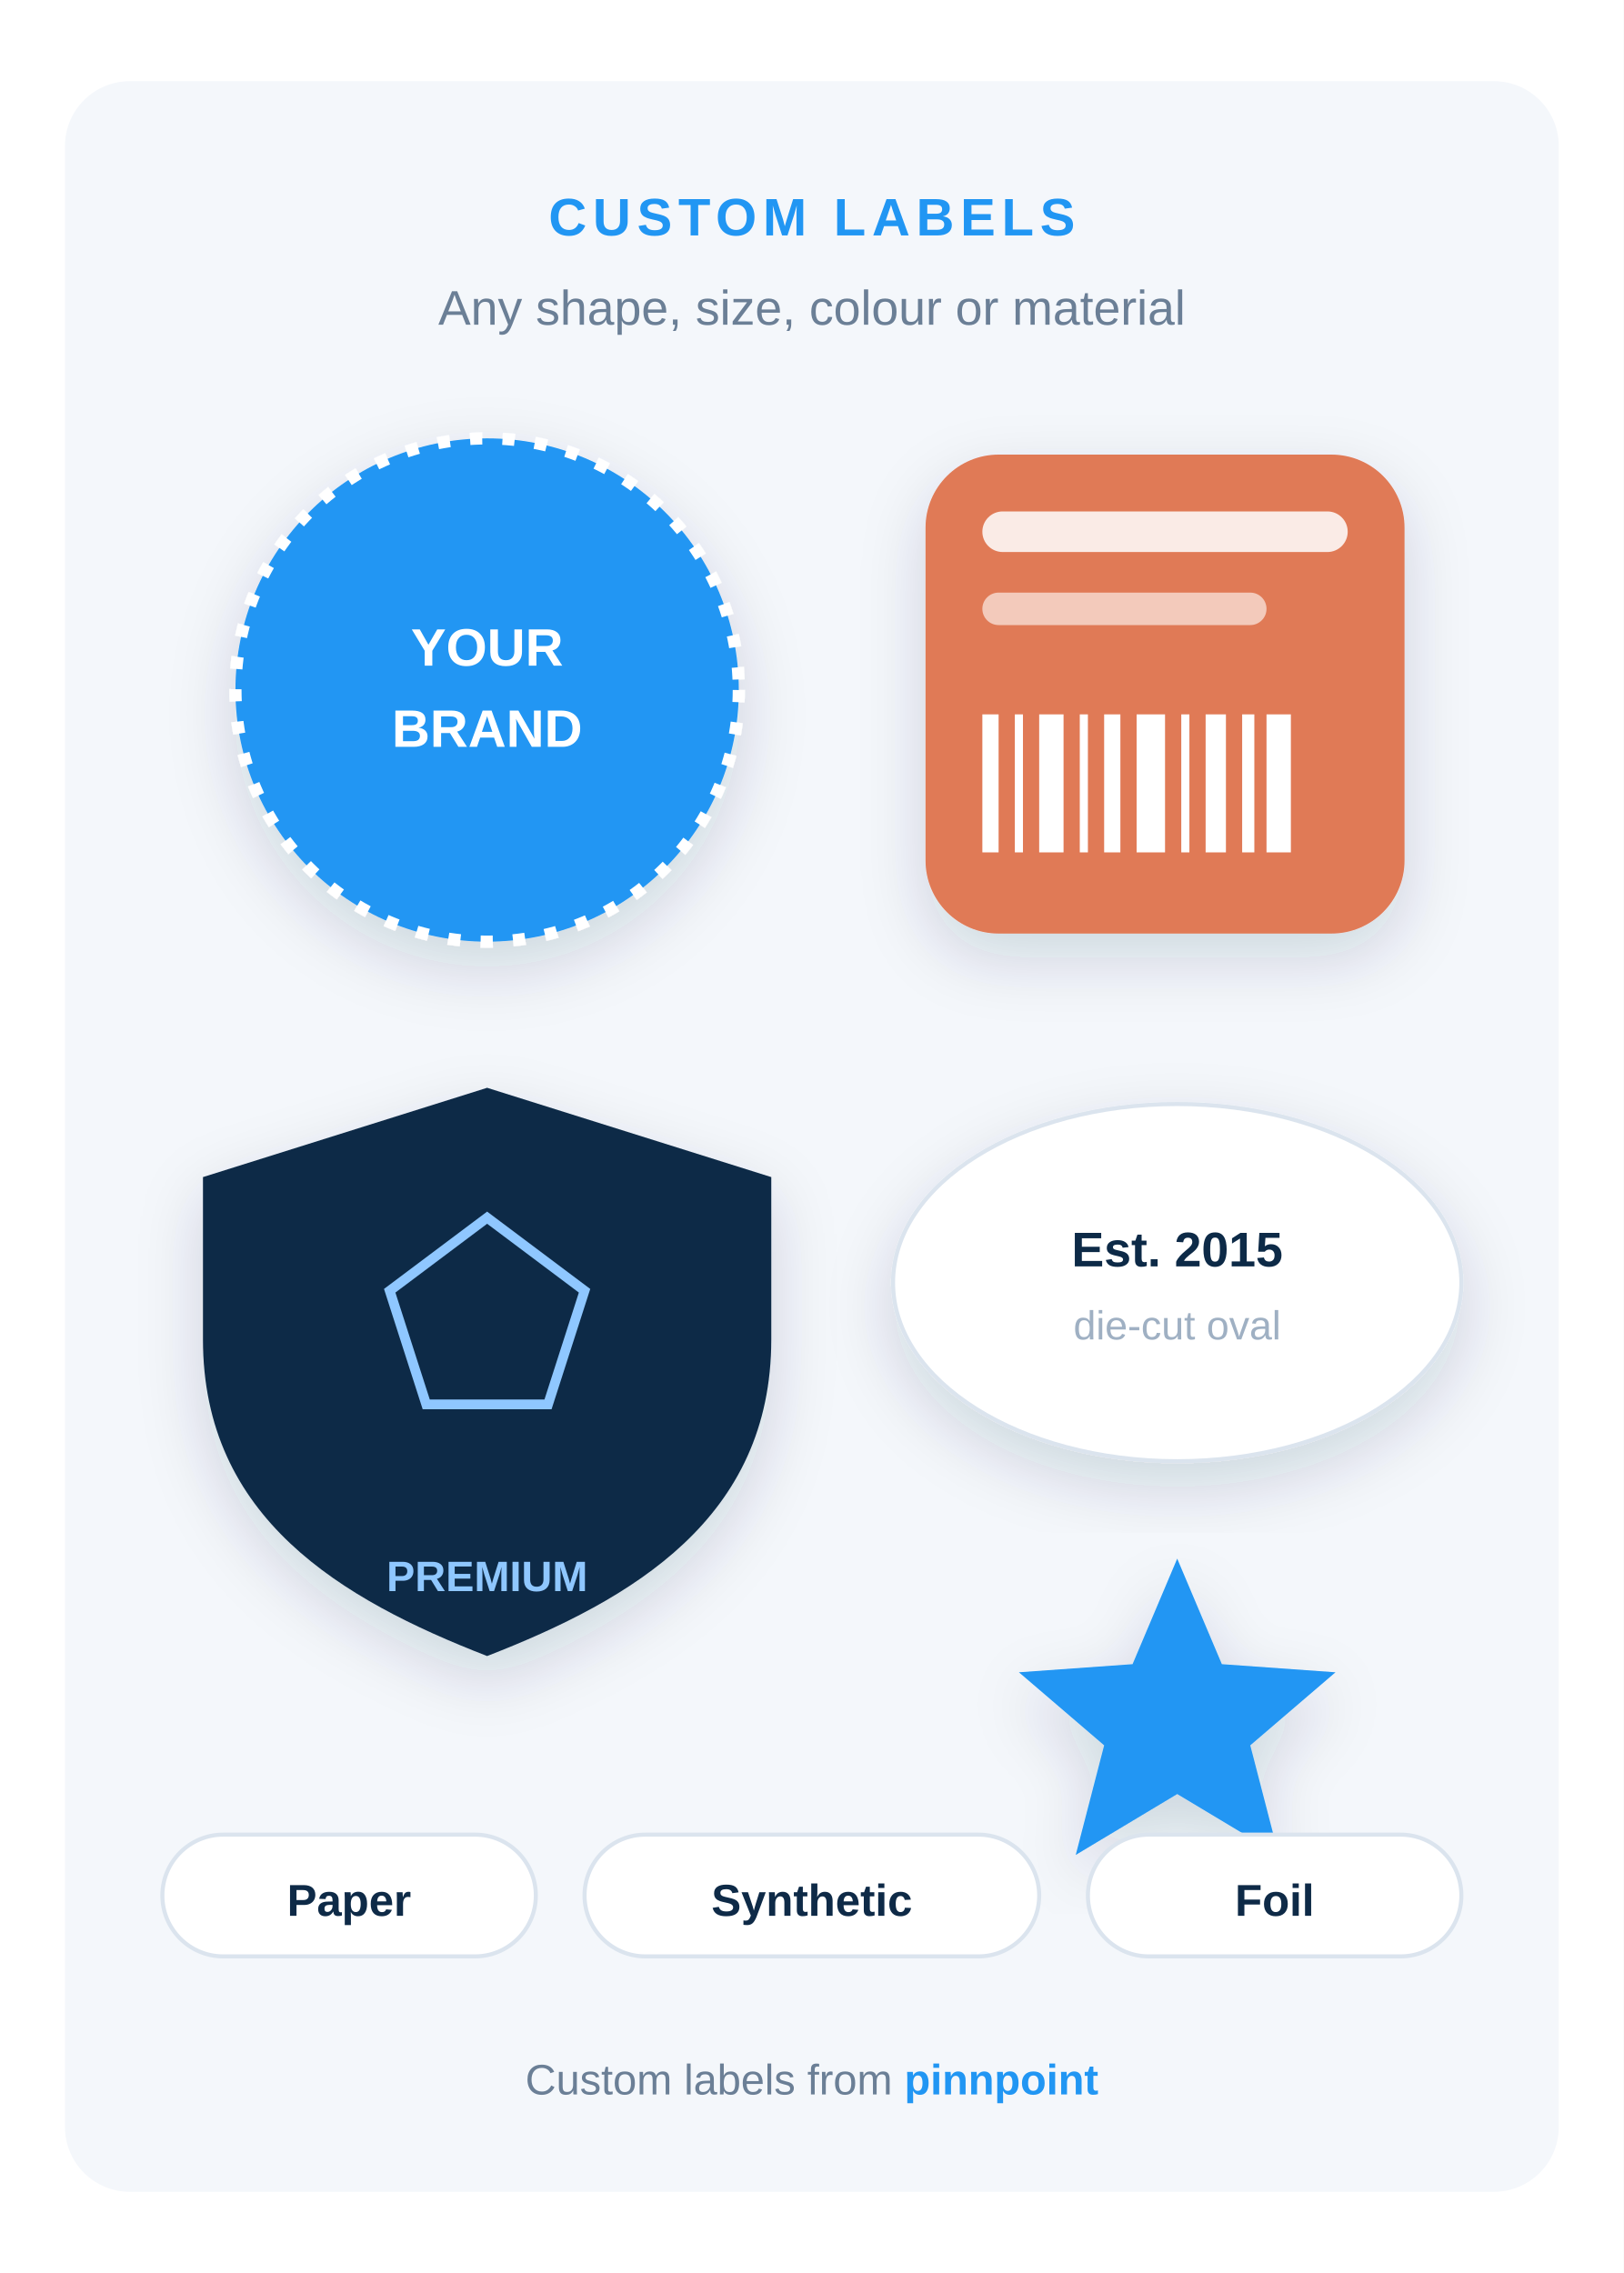
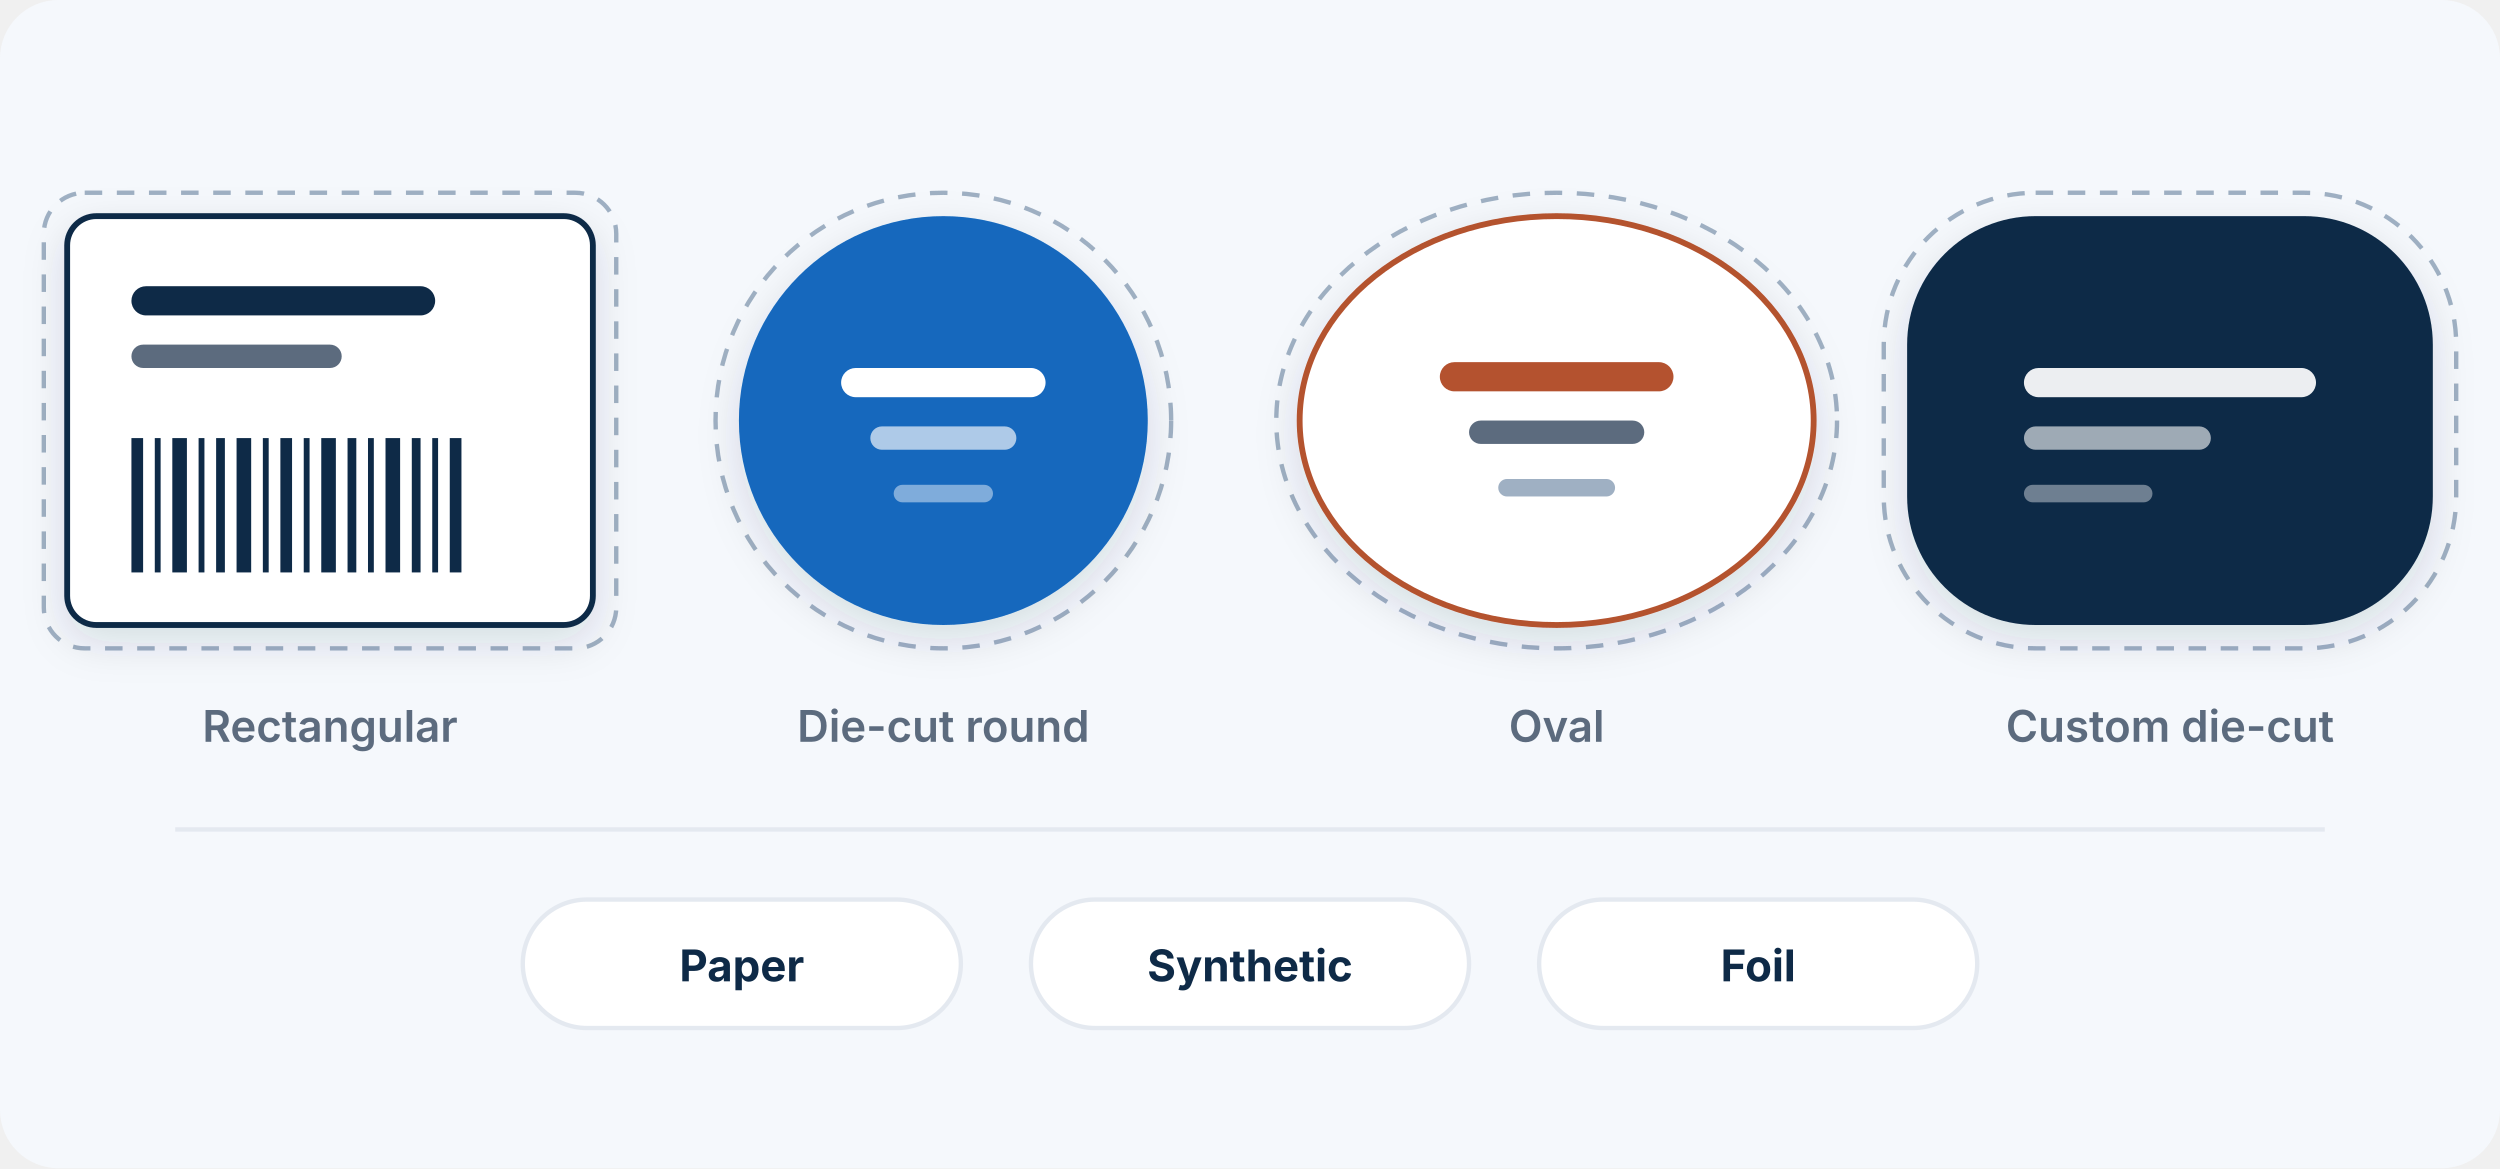
- <svg xmlns="http://www.w3.org/2000/svg" viewBox="0 0 400 560" role="img" aria-label="Custom labels">
+ <svg xmlns="http://www.w3.org/2000/svg" viewBox="0 0 856 400" width="856" height="400" role="img" aria-label="Custom label shapes — rectangular, die-cut round, oval and custom die-cut — available in paper, synthetic and foil materials">
  <defs>
-     <filter id="cs" x="-20%" y="-20%" width="140%" height="140%">
-       <feDropShadow dx="0" dy="6" stdDeviation="8" flood-color="#0e2a47" flood-opacity="0.16" />
+     <filter id="cl-sh" x="-25%" y="-25%" width="150%" height="150%">
+       <feDropShadow dx="0" dy="5" stdDeviation="7" flood-color="#0e2a47" flood-opacity="0.13" />
    </filter>
  </defs>
-   <rect width="400" height="560" fill="#fff" />
-   <rect x="16" y="20" width="368" height="520" rx="16" fill="#f4f7fb" />
-   <text x="200" y="58" text-anchor="middle" font-family="Arial,Helvetica,sans-serif" font-size="13" font-weight="800" letter-spacing="1.5" fill="#2196f3">CUSTOM LABELS</text>
-   <text x="200" y="80" text-anchor="middle" font-family="Arial,Helvetica,sans-serif" font-size="12" fill="#6b7f96">Any shape, size, colour or material</text>
-   <g filter="url(#cs)">
-     <circle cx="120" cy="170" r="62" fill="#2196f3" />
-     <circle cx="120" cy="170" r="62" fill="none" stroke="#fff" stroke-width="3" stroke-dasharray="3 5" />
-     <text x="120" y="164" text-anchor="middle" font-family="Arial,Helvetica,sans-serif" font-size="13" font-weight="800" fill="#fff">YOUR</text>
-     <text x="120" y="184" text-anchor="middle" font-family="Arial,Helvetica,sans-serif" font-size="13" font-weight="800" fill="#fff">BRAND</text>
+   <rect width="856" height="400" rx="20" fill="#f5f8fc" />
+   <rect x="15" y="66" width="196" height="156" rx="14" fill="none" stroke="#9fb0c3" stroke-width="1.5" stroke-dasharray="6 5" />
+   <g filter="url(#cl-sh)">
+     <rect x="23" y="74" width="180" height="140" rx="10" fill="#ffffff" stroke="#0e2a47" stroke-width="2" />
  </g>
-   <g filter="url(#cs)">
-     <rect x="228" y="112" width="118" height="118" rx="18" fill="#e07a56" />
-     <rect x="242" y="126" width="90" height="10" rx="5" fill="#fff" opacity=".85" />
-     <rect x="242" y="146" width="70" height="8" rx="4" fill="#fff" opacity=".6" />
-     <g fill="#fff">
-       <rect x="242" y="176" width="4" height="34" />
-       <rect x="250" y="176" width="2" height="34" />
-       <rect x="256" y="176" width="6" height="34" />
-       <rect x="266" y="176" width="2" height="34" />
-       <rect x="272" y="176" width="4" height="34" />
-       <rect x="280" y="176" width="7" height="34" />
-       <rect x="291" y="176" width="2" height="34" />
-       <rect x="297" y="176" width="5" height="34" />
-       <rect x="306" y="176" width="3" height="34" />
-       <rect x="312" y="176" width="6" height="34" />
-     </g>
+   <rect x="45" y="98" width="104" height="10" rx="5" fill="#0e2a47" />
+   <rect x="45" y="118" width="72" height="8" rx="4" fill="#5c6b7e" />
+   <g fill="#0e2a47">
+     <rect x="45" y="150" width="4" height="46" />
+     <rect x="53" y="150" width="2" height="46" />
+     <rect x="59" y="150" width="5" height="46" />
+     <rect x="68" y="150" width="2" height="46" />
+     <rect x="74" y="150" width="3" height="46" />
+     <rect x="81" y="150" width="5" height="46" />
+     <rect x="90" y="150" width="2" height="46" />
+     <rect x="96" y="150" width="4" height="46" />
+     <rect x="104" y="150" width="2" height="46" />
+     <rect x="110" y="150" width="5" height="46" />
+     <rect x="119" y="150" width="3" height="46" />
+     <rect x="126" y="150" width="2" height="46" />
+     <rect x="132" y="150" width="5" height="46" />
+     <rect x="141" y="150" width="3" height="46" />
+     <rect x="148" y="150" width="2" height="46" />
+     <rect x="154" y="150" width="4" height="46" />
  </g>
-   <g filter="url(#cs)">
-     <path d="M120 268 l70 22 v40 c0 44 -34 64 -70 78 c-36 -14 -70 -34 -70 -78 v-40 z" fill="#0e2a47" />
-     <path d="M120 300 l24 18 -9 28 -30 0 -9 -28 z" fill="none" stroke="#8fc7ff" stroke-width="2.4" />
-     <text x="120" y="392" text-anchor="middle" font-family="Arial,Helvetica,sans-serif" font-size="10.5" font-weight="700" fill="#8fc7ff">PREMIUM</text>
+   <circle cx="323" cy="144" r="78" fill="none" stroke="#9fb0c3" stroke-width="1.5" stroke-dasharray="6 5" />
+   <g filter="url(#cl-sh)">
+     <circle cx="323" cy="144" r="70" fill="#1268bd" />
  </g>
-   <g filter="url(#cs)">
-     <ellipse cx="290" cy="316" rx="70" ry="44" fill="#fff" stroke="#dbe4ee" />
-     <text x="290" y="312" text-anchor="middle" font-family="Arial,Helvetica,sans-serif" font-size="12" font-weight="800" fill="#0e2a47">Est. 2015</text>
-     <text x="290" y="330" text-anchor="middle" font-family="Arial,Helvetica,sans-serif" font-size="10" fill="#9fb0c3">die-cut oval</text>
+   <rect x="288" y="126" width="70" height="10" rx="5" fill="#ffffff" />
+   <rect x="298" y="146" width="50" height="8" rx="4" fill="#ffffff" opacity="0.65" />
+   <rect x="306" y="166" width="34" height="6" rx="3" fill="#ffffff" opacity="0.45" />
+   <ellipse cx="533" cy="144" rx="96" ry="78" fill="none" stroke="#9fb0c3" stroke-width="1.5" stroke-dasharray="6 5" />
+   <g filter="url(#cl-sh)">
+     <ellipse cx="533" cy="144" rx="88" ry="70" fill="#ffffff" stroke="#b4522f" stroke-width="2" />
  </g>
-   <g filter="url(#cs)">
-     <path d="M290 384 l11 26 28 2 -21 18 7 27 -25 -15 -25 15 7 -27 -21 -18 28 -2 z" fill="#2196f3" />
+   <rect x="493" y="124" width="80" height="10" rx="5" fill="#b4522f" />
+   <rect x="503" y="144" width="60" height="8" rx="4" fill="#5c6b7e" />
+   <rect x="513" y="164" width="40" height="6" rx="3" fill="#9fb0c3" />
+   <rect x="645" y="66" width="196" height="156" rx="52" fill="none" stroke="#9fb0c3" stroke-width="1.5" stroke-dasharray="6 5" />
+   <g filter="url(#cl-sh)">
+     <rect x="653" y="74" width="180" height="140" rx="44" fill="#0e2a47" />
  </g>
-   <g font-family="Arial,Helvetica,sans-serif" font-size="11" font-weight="700">
-     <rect x="40" y="452" width="92" height="30" rx="15" fill="#fff" stroke="#dbe4ee" />
-     <text x="86" y="472" text-anchor="middle" fill="#0e2a47">Paper</text>
-     <rect x="144" y="452" width="112" height="30" rx="15" fill="#fff" stroke="#dbe4ee" />
-     <text x="200" y="472" text-anchor="middle" fill="#0e2a47">Synthetic</text>
-     <rect x="268" y="452" width="92" height="30" rx="15" fill="#fff" stroke="#dbe4ee" />
-     <text x="314" y="472" text-anchor="middle" fill="#0e2a47">Foil</text>
+   <rect x="693" y="126" width="100" height="10" rx="5" fill="#ffffff" opacity="0.92" />
+   <rect x="693" y="146" width="64" height="8" rx="4" fill="#ffffff" opacity="0.6" />
+   <rect x="693" y="166" width="44" height="6" rx="3" fill="#ffffff" opacity="0.4" />
+   <g font-family="Inter,'Helvetica Neue',Arial,sans-serif" font-size="15" font-weight="600" fill="#5c6b7e" text-anchor="middle">
+     <text x="113" y="254">Rectangular</text>
+     <text x="323" y="254">Die-cut round</text>
+     <text x="533" y="254">Oval</text>
+     <text x="743" y="254">Custom die-cut</text>
  </g>
-   <text x="200" y="516" text-anchor="middle" font-family="Arial,Helvetica,sans-serif" font-size="10.5" fill="#6b7f96">Custom labels from <tspan font-weight="800" fill="#2196f3">pinnpoint</tspan>
-   </text>
+   <line x1="60" y1="284" x2="796" y2="284" stroke="#e4e9f0" stroke-width="1.5" />
+   <g>
+     <rect x="179" y="308" width="150" height="44" rx="22" fill="#ffffff" stroke="#e4e9f0" stroke-width="1.5" />
+     <rect x="353" y="308" width="150" height="44" rx="22" fill="#ffffff" stroke="#e4e9f0" stroke-width="1.5" />
+     <rect x="527" y="308" width="150" height="44" rx="22" fill="#ffffff" stroke="#e4e9f0" stroke-width="1.5" />
+   </g>
+   <g font-family="Inter,'Helvetica Neue',Arial,sans-serif" font-size="15" font-weight="700" fill="#0e2a47" text-anchor="middle">
+     <text x="254" y="336">Paper</text>
+     <text x="428" y="336">Synthetic</text>
+     <text x="602" y="336">Foil</text>
+   </g>
</svg>
